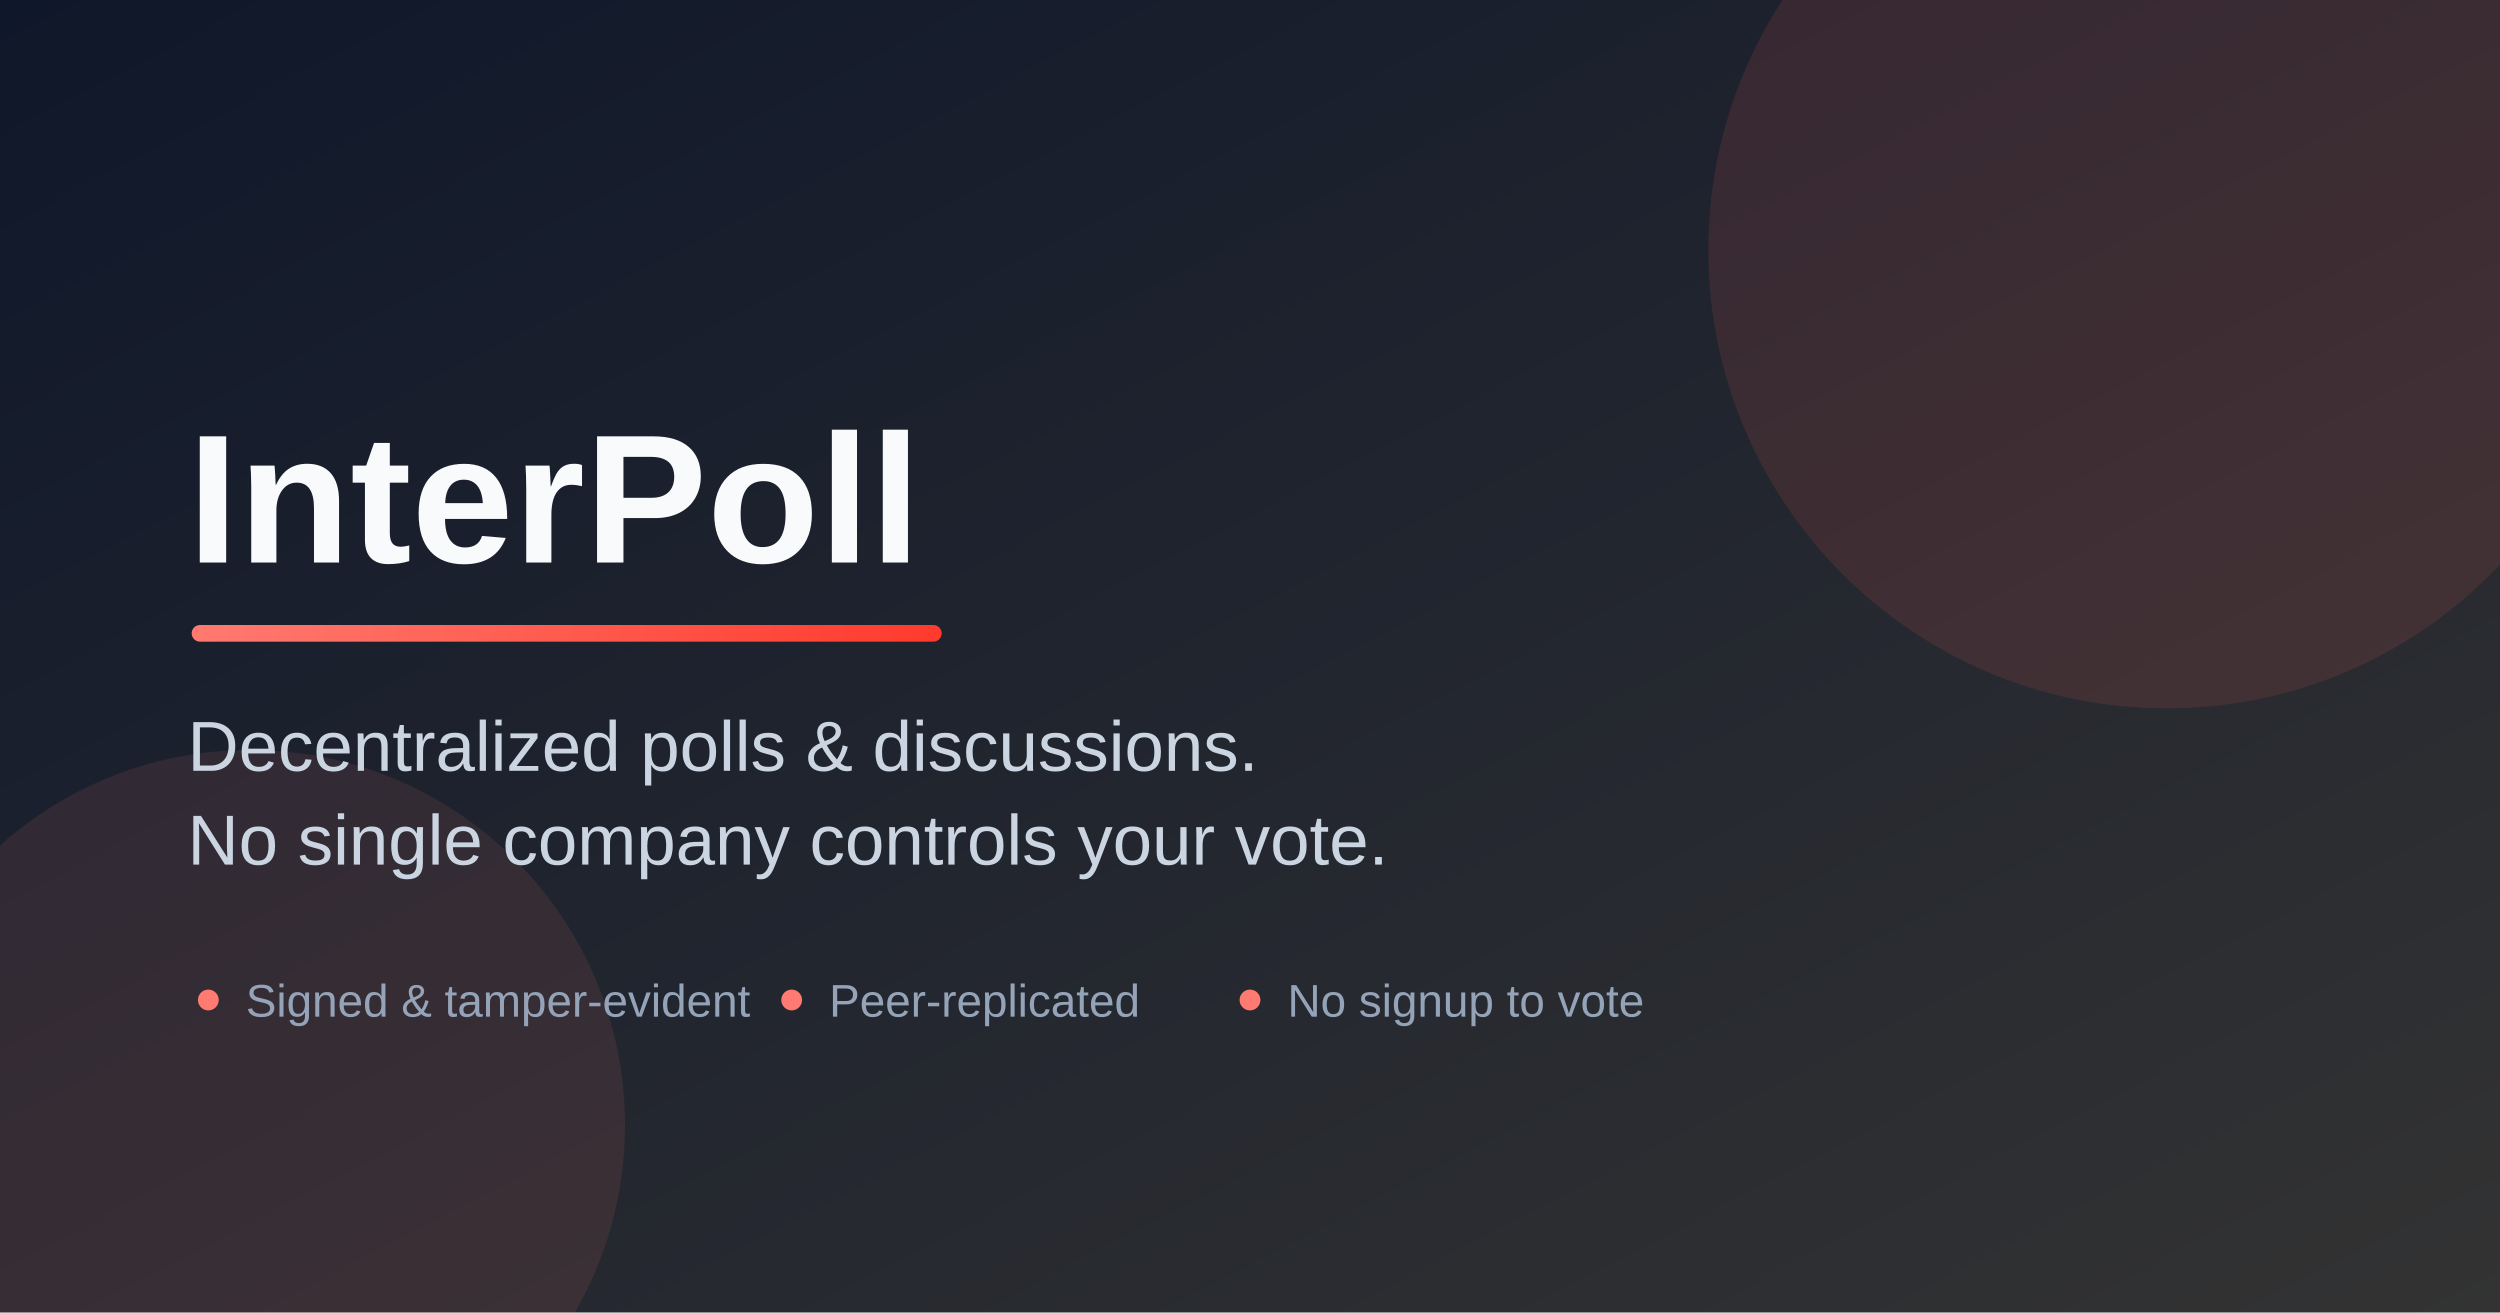
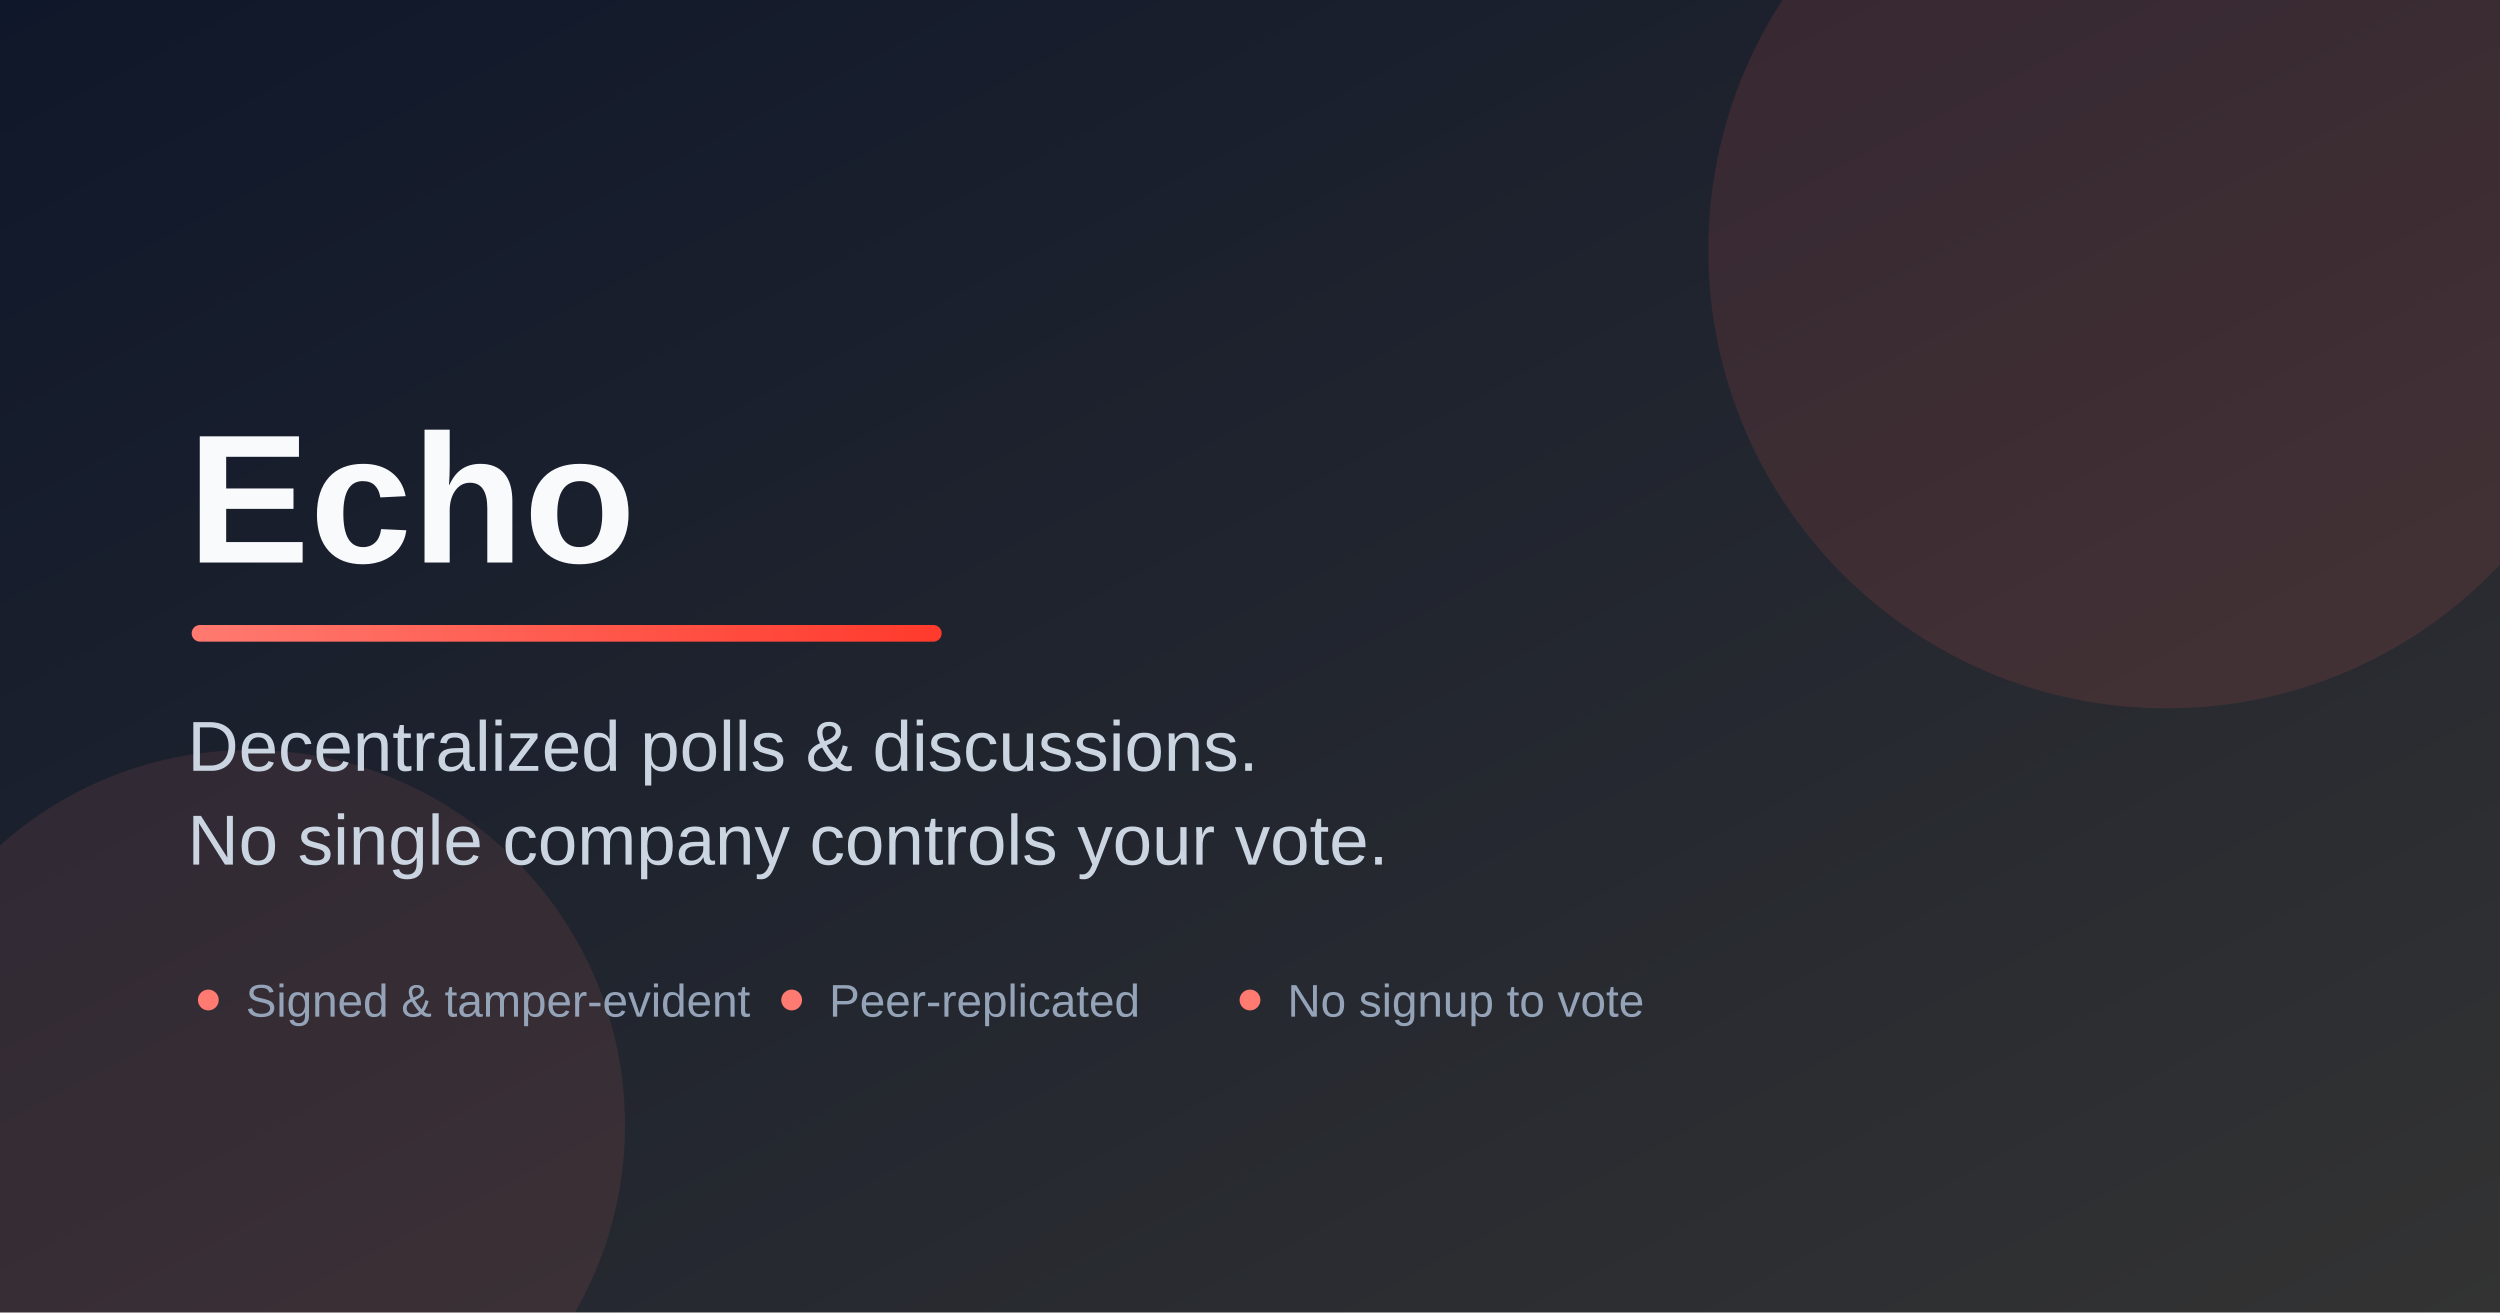
<svg xmlns="http://www.w3.org/2000/svg" width="1200" height="630" viewBox="0 0 1200 630">
  <defs>
    <linearGradient id="bg" x1="0" y1="0" x2="1" y2="1">
      <stop offset="0%" stop-color="#0f172a" />
      <stop offset="100%" stop-color="#333333" />
    </linearGradient>
    <linearGradient id="accent" x1="0" y1="0" x2="1" y2="0">
      <stop offset="0%" stop-color="#ff7a70" />
      <stop offset="100%" stop-color="#ff3a2c" />
    </linearGradient>
  </defs>
  <rect width="1200" height="630" fill="url(#bg)" />
  <circle cx="1040" cy="120" r="220" fill="#ff6055" opacity="0.12" />
  <circle cx="120" cy="540" r="180" fill="#ff7a70" opacity="0.10" />
-   <text x="90" y="270" font-family="'Segoe UI', Arial, sans-serif" font-size="88" font-weight="700" fill="#f8fafc">InterPoll</text>
+   <text x="90" y="270" font-family="'Segoe UI', Arial, sans-serif" font-size="88" font-weight="700" fill="#f8fafc">Echo</text>
  <rect x="92" y="300" width="360" height="8" rx="4" fill="url(#accent)" />
  <text x="90" y="370" font-family="'Segoe UI', Arial, sans-serif" font-size="34" fill="#cbd5e1">Decentralized polls &amp; discussions.</text>
  <text x="90" y="415" font-family="'Segoe UI', Arial, sans-serif" font-size="34" fill="#cbd5e1">No single company controls your vote.</text>
  <g font-family="'Segoe UI', Arial, sans-serif" font-size="22" fill="#94a3b8">
    <circle cx="100" cy="480" r="5" fill="#ff7a70" />
    <text x="118" y="488">Signed &amp; tamper-evident</text>
    <circle cx="380" cy="480" r="5" fill="#ff7a70" />
    <text x="398" y="488">Peer-replicated</text>
    <circle cx="600" cy="480" r="5" fill="#ff7a70" />
    <text x="618" y="488">No signup to vote</text>
  </g>
</svg>
